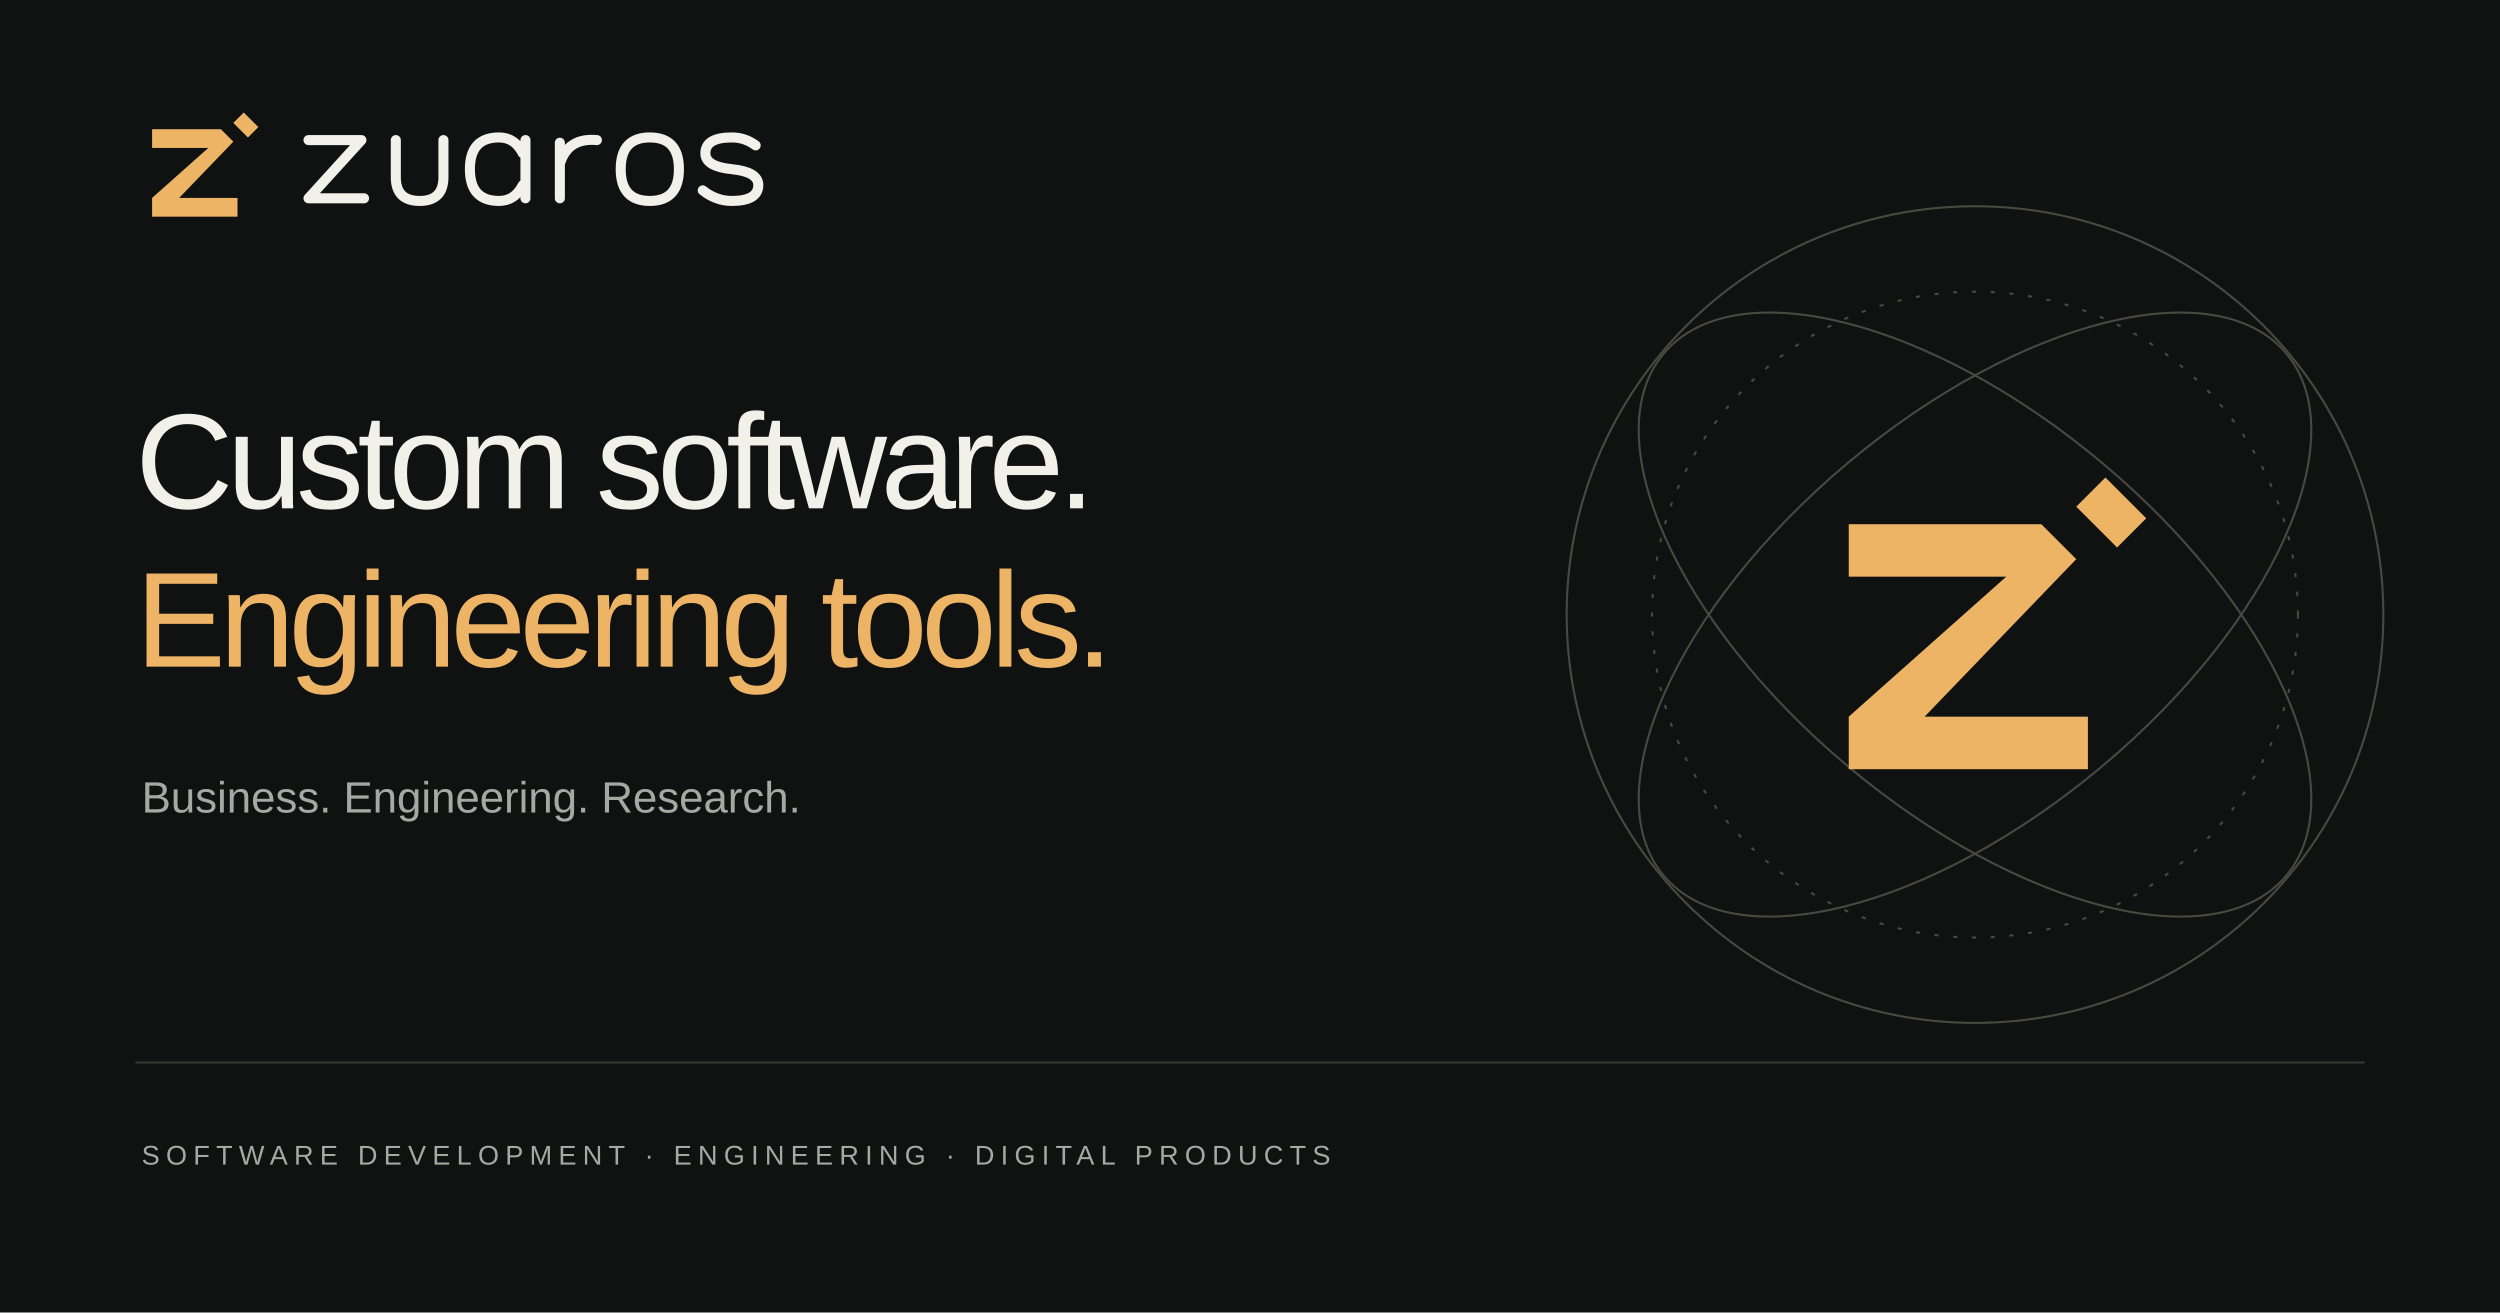
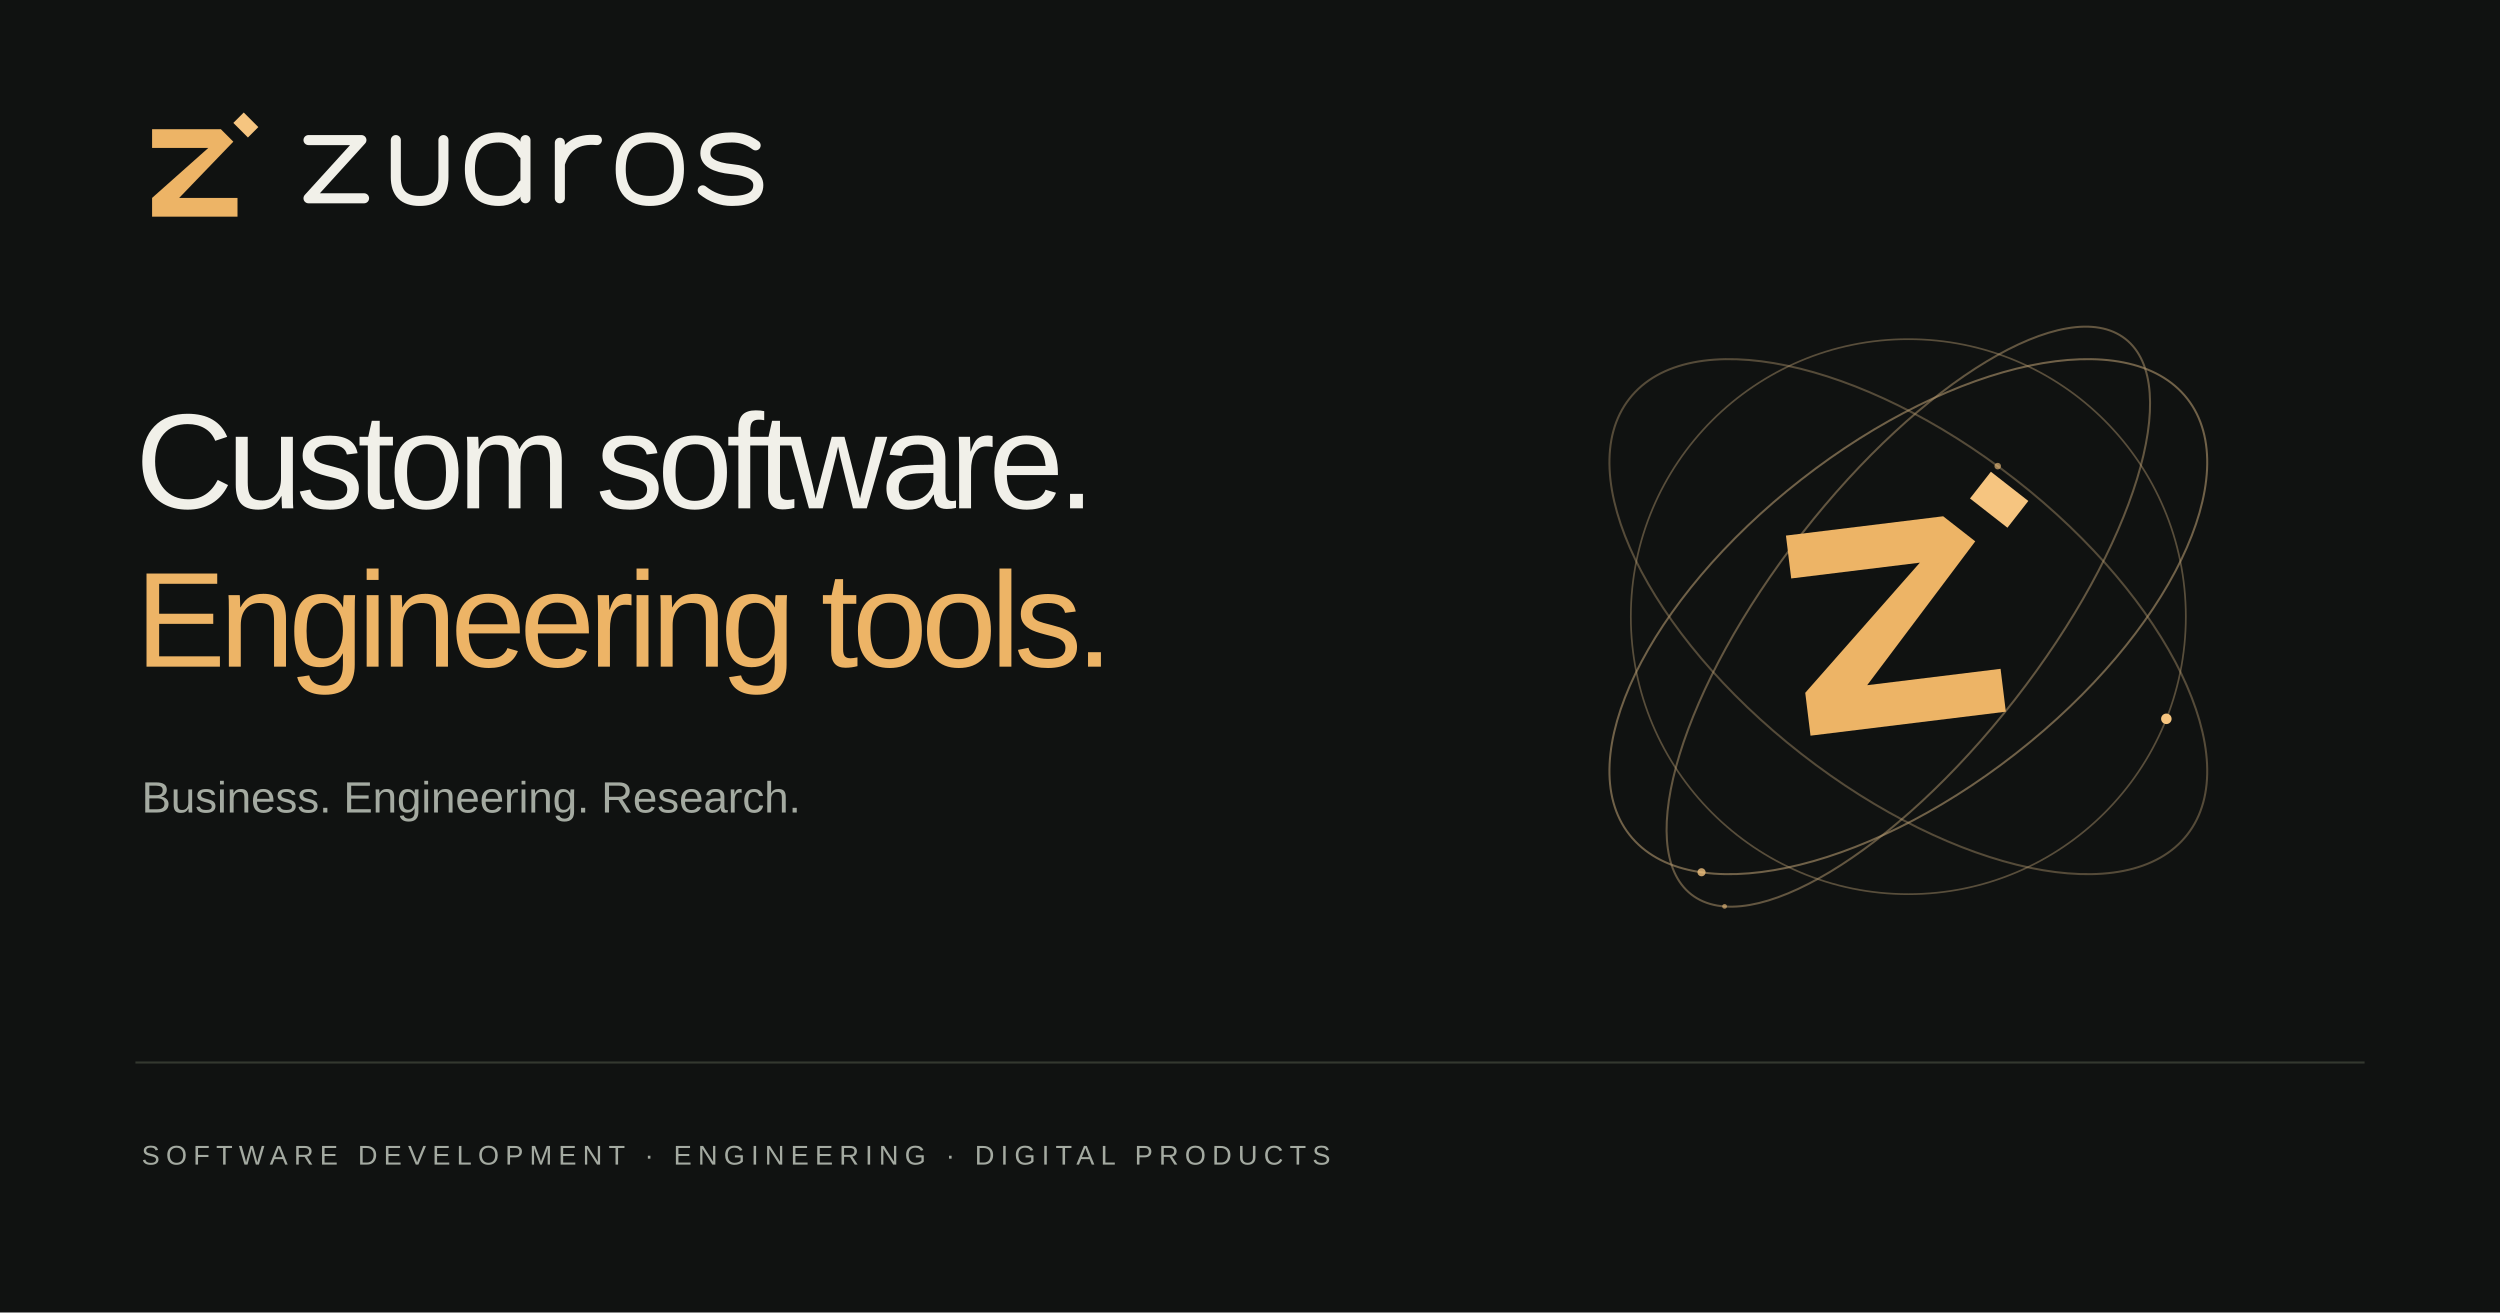
- <svg xmlns="http://www.w3.org/2000/svg" viewBox="0 0 1200 630" width="1200" height="630">
+ <svg xmlns="http://www.w3.org/2000/svg" viewBox="0 0 1200 630" role="img" width="1200" height="630">
  <rect width="1200" height="630" fill="#101211" />
  <g transform="translate(65 50)">
-     <g color="#edb466">
-       <path d="M8 12H41L47 18L21 45H49V54H8V45L35 21H8Z" fill="currentColor" />
-       <path d="M47 9L52 4L59 11L54 16Z" fill="currentColor" />
+     <g>
+       <path d="M8 12H41L47 18L21 45H49V54H8V45L35 21H8Z" fill="#EDB466" />
+       <path d="M47 9L52 4L59 11L54 16Z" fill="#F6C580" />
    </g>
-     <g color="#f1f0e9" transform="translate(78 2) scale(1.27)">
-       <g fill="none" stroke="currentColor" stroke-width="3.8" stroke-linecap="round" stroke-linejoin="round">
-         <path d="M4 12h20L4 34h21M37 12v14q0 9 9 9t9-9V12M86 34V12M85 17q-3-6-9-6-11 0-11 12t11 12q6 0 9-6M99 34V13m0 8q3-10 14-9M133 11q-11 0-11 12t11 12q11 0 11-12t-11-12ZM173 14q-4-3-9-3-10 0-10 6 0 5 10 6t10 6q0 6-10 6-6 0-11-4" />
+     <g transform="translate(78 2) scale(1.27)">
+       <g fill="none" stroke="#F1F0E9" stroke-width="3.8" stroke-linecap="round" stroke-linejoin="round">
+         <path d="M4 12h20L4 34h21" />
+         <path d="M37 12v14q0 9 9 9t9-9V12" />
+         <path d="M86 34V12" />
+         <path d="M85 17q-3-6-9-6-11 0-11 12t11 12q6 0 9-6" />
+         <path d="M99 34V13m0 8q3-10 14-9" />
+         <path d="M133 11q-11 0-11 12t11 12q11 0 11-12t-11-12Z" />
+         <path d="M173 14q-4-3-9-3-10 0-10 6 0 5 10 6t10 6q0 6-10 6-6 0-11-4" />
      </g>
    </g>
  </g>
-   <g fill="none" stroke="#4a4940">
-     <circle cx="948" cy="295" r="196" />
-     <circle cx="948" cy="295" r="155" stroke-dasharray="2 7" />
-     <ellipse cx="948" cy="295" rx="195" ry="95" transform="rotate(-40 948 295)" />
-     <ellipse cx="948" cy="295" rx="195" ry="95" transform="rotate(40 948 295)" />
-   </g>
-   <g color="#edb466" transform="translate(865 218) scale(2.8)">
-     <path d="M8 12H41L47 18L21 45H49V54H8V45L35 21H8Z" fill="currentColor" />
-     <path d="M47 9L52 4L59 11L54 16Z" fill="currentColor" />
+   <g transform="translate(700 80) scale(.72)">
+     <ellipse cx="300" cy="300" rx="185" ry="185" transform="rotate(0 300 300)" fill="none" stroke="#B59A70" stroke-width="1.15" opacity="0.44" />
+     <ellipse cx="300" cy="300" rx="236" ry="116" transform="rotate(-38 300 300)" fill="none" stroke="#B59A70" stroke-width="1.35" opacity="0.58" />
+     <ellipse cx="300" cy="300" rx="236" ry="116" transform="rotate(38 300 300)" fill="none" stroke="#B59A70" stroke-width="1.35" opacity="0.42" />
+     <ellipse cx="300" cy="300" rx="90" ry="235" transform="rotate(38 300 300)" fill="none" stroke="#B59A70" stroke-width="1.35" opacity="0.5" />
+     <g>
+       <circle cx="472.009" cy="368.103" r="3.5" fill="#F6C580" opacity="1" />
+       <circle cx="162.137" cy="470.388" r="2.7" fill="#F6C580" opacity="0.78" />
+       <circle cx="359.599" cy="199.648" r="2.2" fill="#F6C580" opacity="0.62" />
+       <circle cx="177.502" cy="493.144" r="1.6" fill="#F6C580" opacity="0.58" />
+     </g>
+     <g transform="rotate(-7 300 300) translate(200 198) scale(3.2)">
+       <path d="M8 12H41L47 18L21 45H49V54H8V45L35 21H8Z" fill="#EDB466" />
+       <path d="M47 9L52 4L59 11L54 16Z" fill="#F6C580" />
+     </g>
  </g>
  <g font-family="Arial, sans-serif">
-     <text x="65" y="244" font-size="65" letter-spacing="-3" fill="#f1f0e9">Custom software.</text>
-     <text x="65" y="320" font-size="65" letter-spacing="-3" fill="#edb466">Engineering tools.</text>
-     <text x="68" y="390" font-size="21" fill="#a4aaa1">Business. Engineering. Research.</text>
-     <text x="68" y="559" font-size="13" letter-spacing="3" fill="#a4aaa1">SOFTWARE DEVELOPMENT · ENGINEERING · DIGITAL PRODUCTS</text>
+     <text x="65" y="244" font-size="65" letter-spacing="-3" fill="#F1F0E9">Custom software.</text>
+     <text x="65" y="320" font-size="65" letter-spacing="-3" fill="#EDB466">Engineering tools.</text>
+     <text x="68" y="390" font-size="21" fill="#A4AAA1">Business. Engineering. Research.</text>
+     <text x="68" y="559" font-size="13" letter-spacing="3" fill="#A4AAA1">SOFTWARE DEVELOPMENT · ENGINEERING · DIGITAL PRODUCTS</text>
  </g>
-   <path d="M65 510h1070" stroke="#34382f" />
+   <path d="M65 510h1070" stroke="#34382F" />
</svg>
